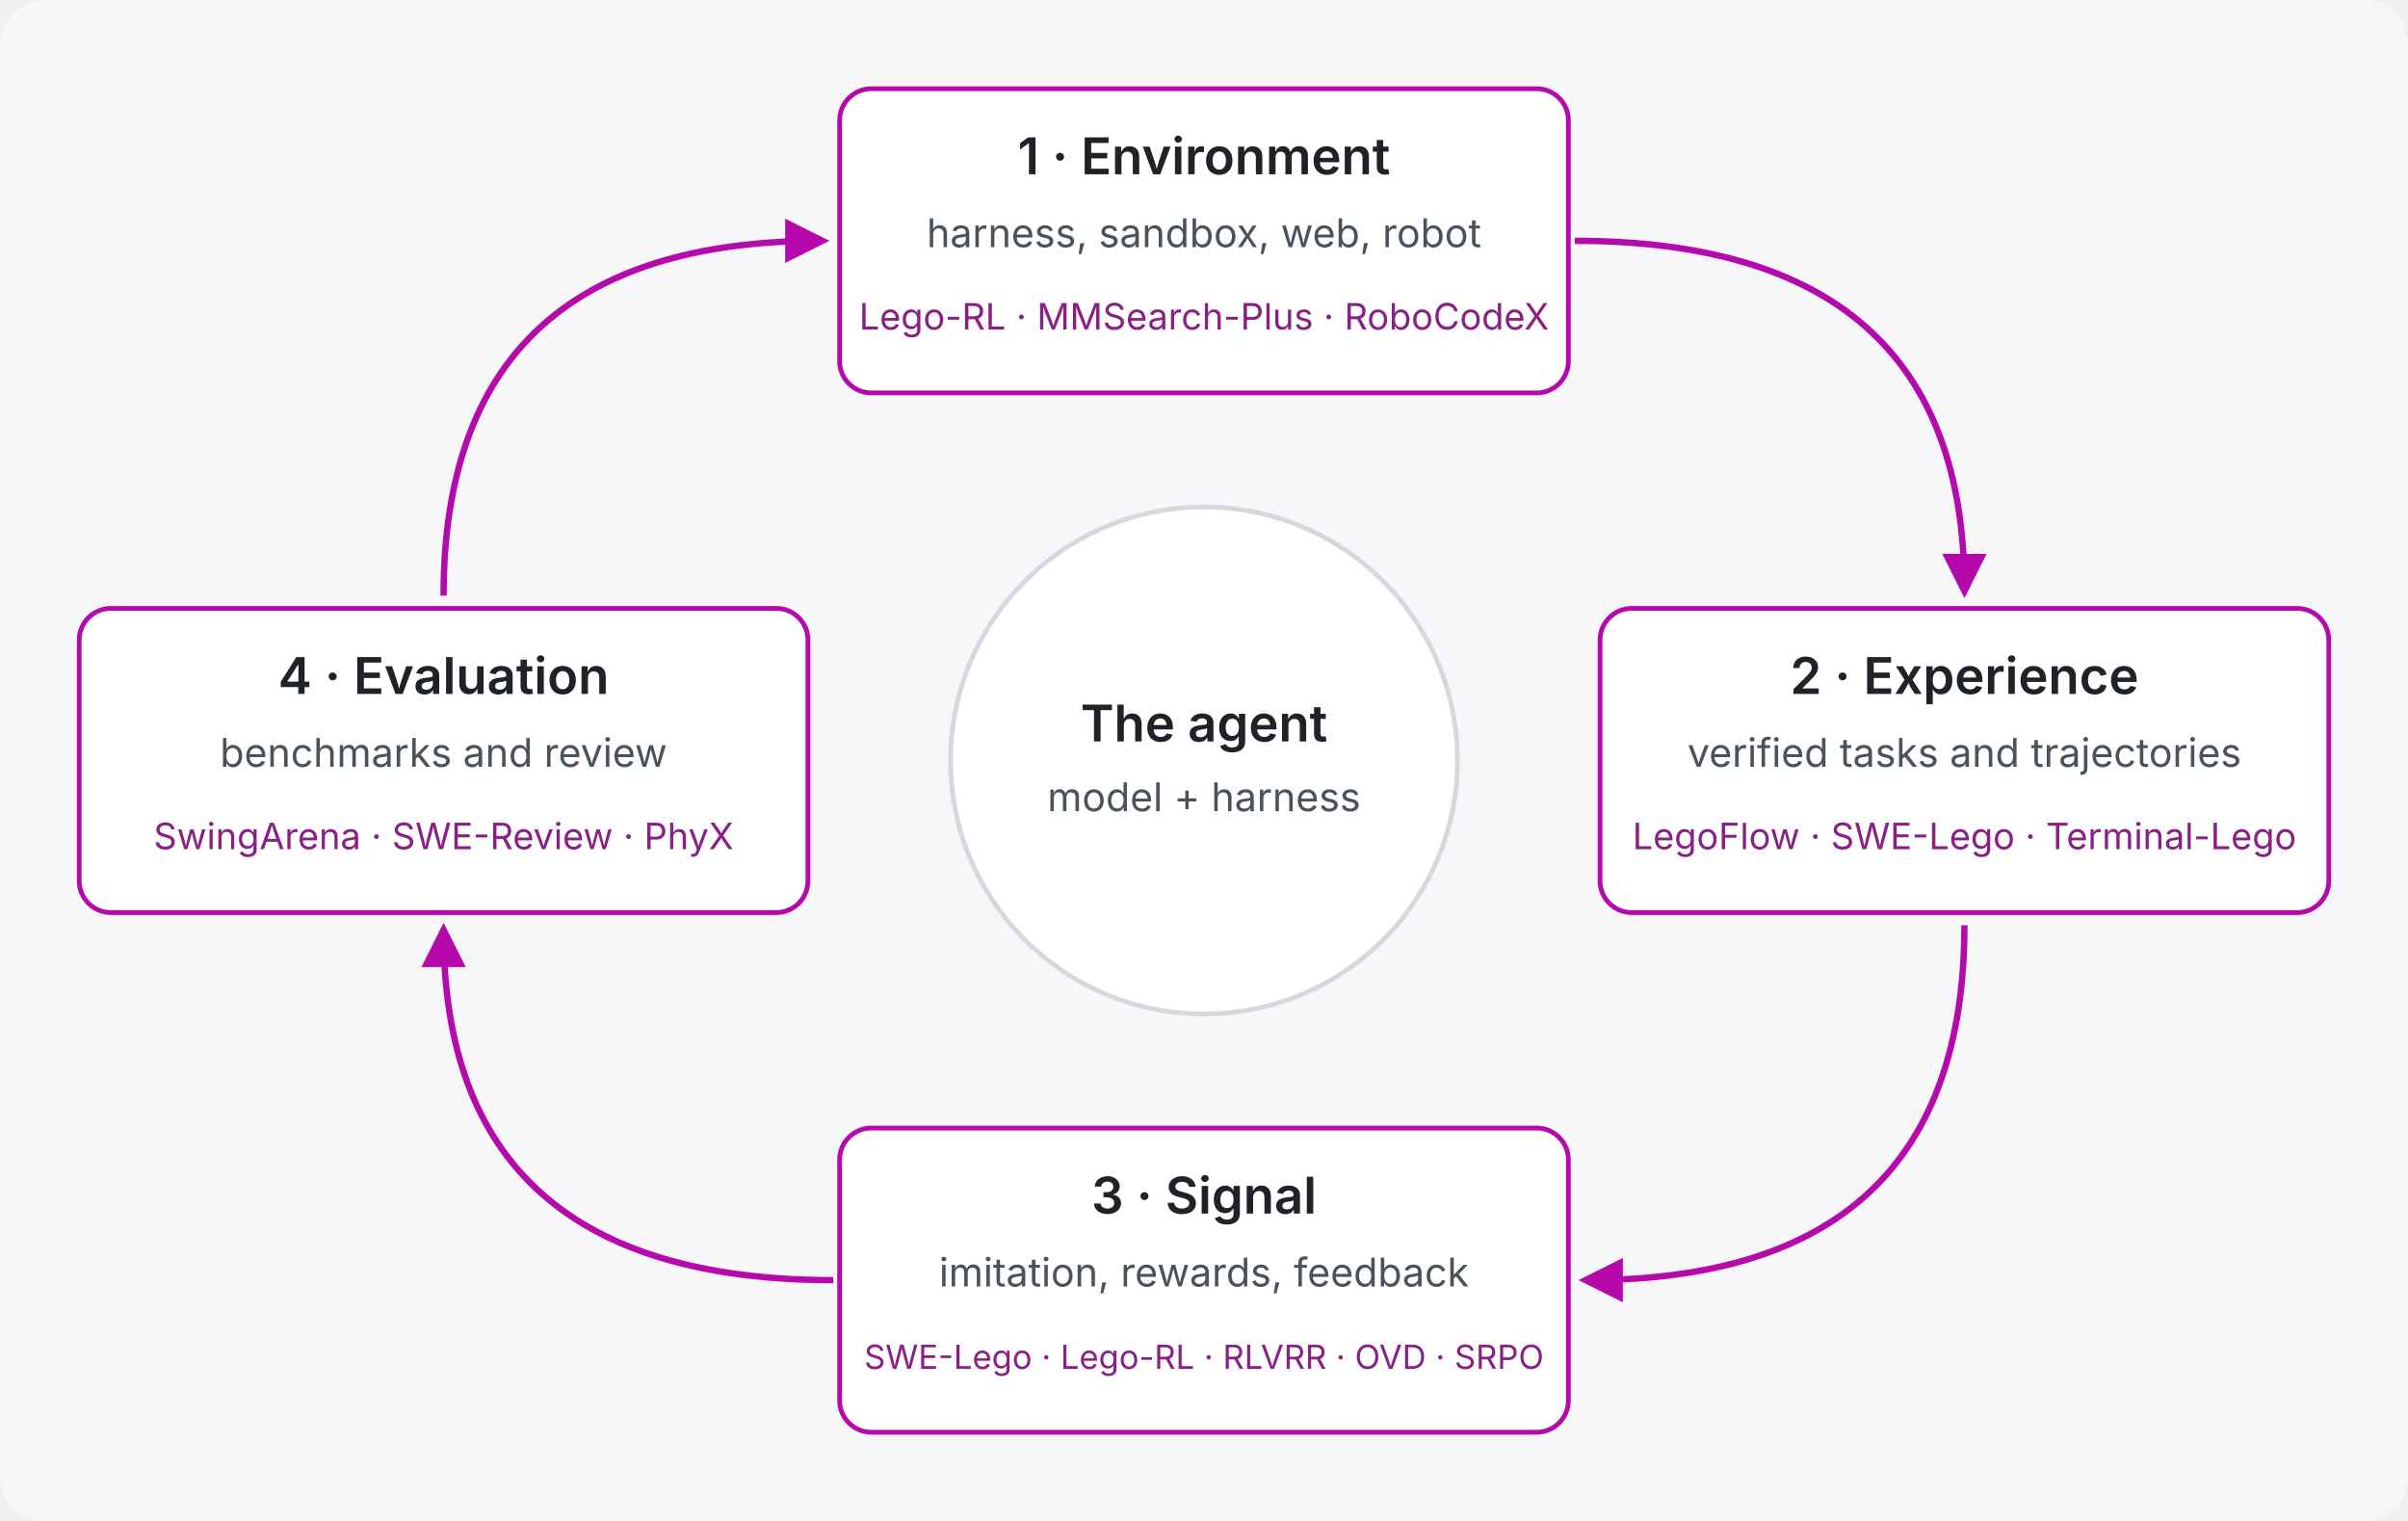
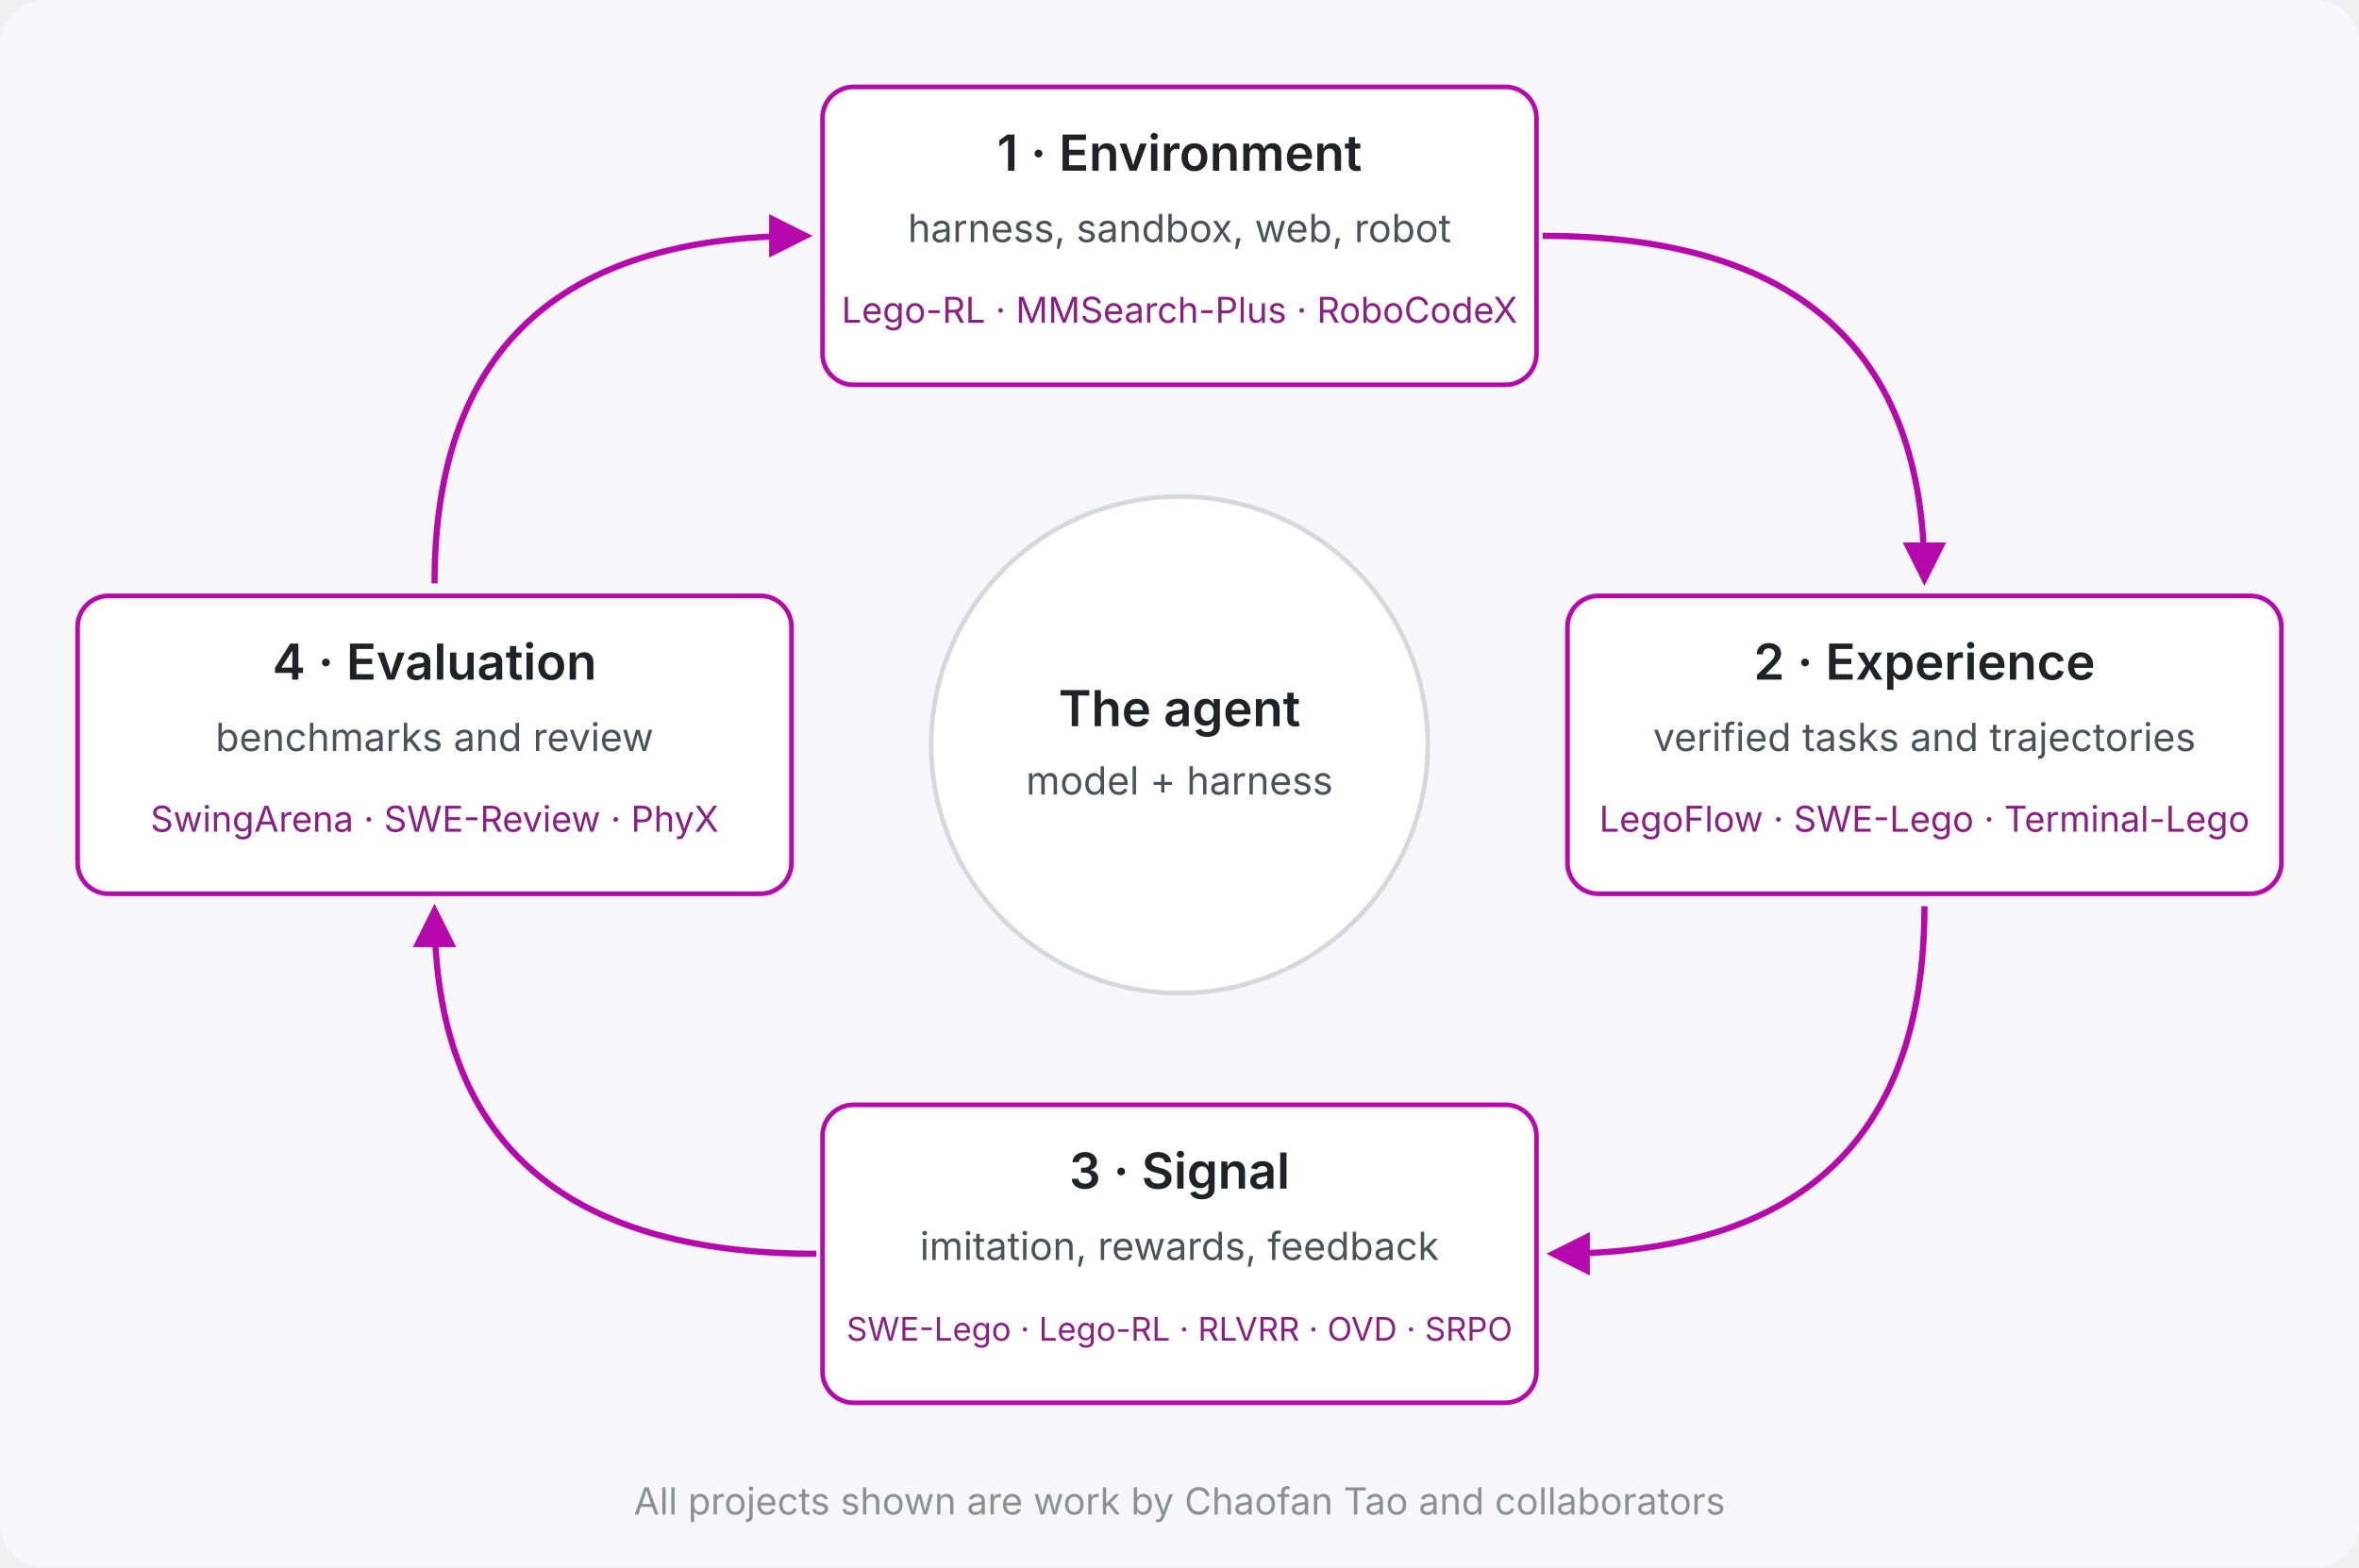
- <svg xmlns="http://www.w3.org/2000/svg" viewBox="0 0 760 480" width="760" height="480" role="img" aria-labelledby="t d">
+ <svg xmlns="http://www.w3.org/2000/svg" viewBox="0 0 760 505" width="760" height="505" role="img" aria-labelledby="t d">
  <defs>
    <marker id="a" viewBox="0 0 10 10" refX="8" refY="5" markerWidth="7" markerHeight="7" orient="auto-start-reverse">
      <path d="M0 0L10 5L0 10z" fill="#b509ac" />
    </marker>
  </defs>
  <style>
    text{font-family:Inter,-apple-system,"Segoe UI",Roboto,Helvetica,Arial,sans-serif;fill:#1f2328}
    .h{font-size:16px;font-weight:600}
    .s{font-size:12.5px;fill:#4a525c}
    .w{font-size:11.5px;fill:#8a1f84}
    .box{fill:#fff;stroke:#b509ac;stroke-width:1.5}
    .arc{fill:none;stroke:#b509ac;stroke-width:2}
  </style>
-   <rect width="760" height="480" rx="14" fill="#f7f7fa" />
+   <rect width="760" height="505" rx="14" fill="#f7f7fa" />
  <circle cx="380" cy="240" r="80" fill="#fff" stroke="#d6d8de" stroke-width="1.5" />
  <text x="380" y="234" text-anchor="middle" class="h">The agent</text>
  <text x="380" y="256" text-anchor="middle" class="s">model + harness</text>
  <rect class="box" x="265" y="28" width="230" height="96" rx="10" />
  <text x="380" y="55" text-anchor="middle" class="h">1 · Environment</text>
  <text x="380" y="78" text-anchor="middle" class="s">harness, sandbox, web, robot</text>
  <text x="380" y="104" text-anchor="middle" class="w">Lego-RL · MMSearch-Plus · RoboCodeX</text>
  <rect class="box" x="505" y="192" width="230" height="96" rx="10" />
  <text x="620" y="219" text-anchor="middle" class="h">2 · Experience</text>
  <text x="620" y="242" text-anchor="middle" class="s">verified tasks and trajectories</text>
  <text x="620" y="268" text-anchor="middle" class="w">LegoFlow · SWE-Lego · Terminal-Lego</text>
  <rect class="box" x="265" y="356" width="230" height="96" rx="10" />
  <text x="380" y="383" text-anchor="middle" class="h">3 · Signal</text>
  <text x="380" y="406" text-anchor="middle" class="s">imitation, rewards, feedback</text>
  <text x="380" y="432" text-anchor="middle" class="w" style="font-size:10.5px">SWE-Lego · Lego-RL · RLVRR · OVD · SRPO</text>
  <rect class="box" x="25" y="192" width="230" height="96" rx="10" />
  <text x="140" y="219" text-anchor="middle" class="h">4 · Evaluation</text>
  <text x="140" y="242" text-anchor="middle" class="s">benchmarks and review</text>
  <text x="140" y="268" text-anchor="middle" class="w">SwingArena · SWE-Review · PhyX</text>
  <path class="arc" d="M497 76 Q620 76 620 186" marker-end="url(#a)" />
  <path class="arc" d="M620 292 Q620 404 501 404" marker-end="url(#a)" />
  <path class="arc" d="M263 404 Q140 404 140 294" marker-end="url(#a)" />
  <path class="arc" d="M140 188 Q140 76 259 76" marker-end="url(#a)" />
+   <text x="380" y="488" text-anchor="middle" style="font-size:12px;fill:#8a8f98">All projects shown are work by Chaofan Tao and collaborators</text>
</svg>
